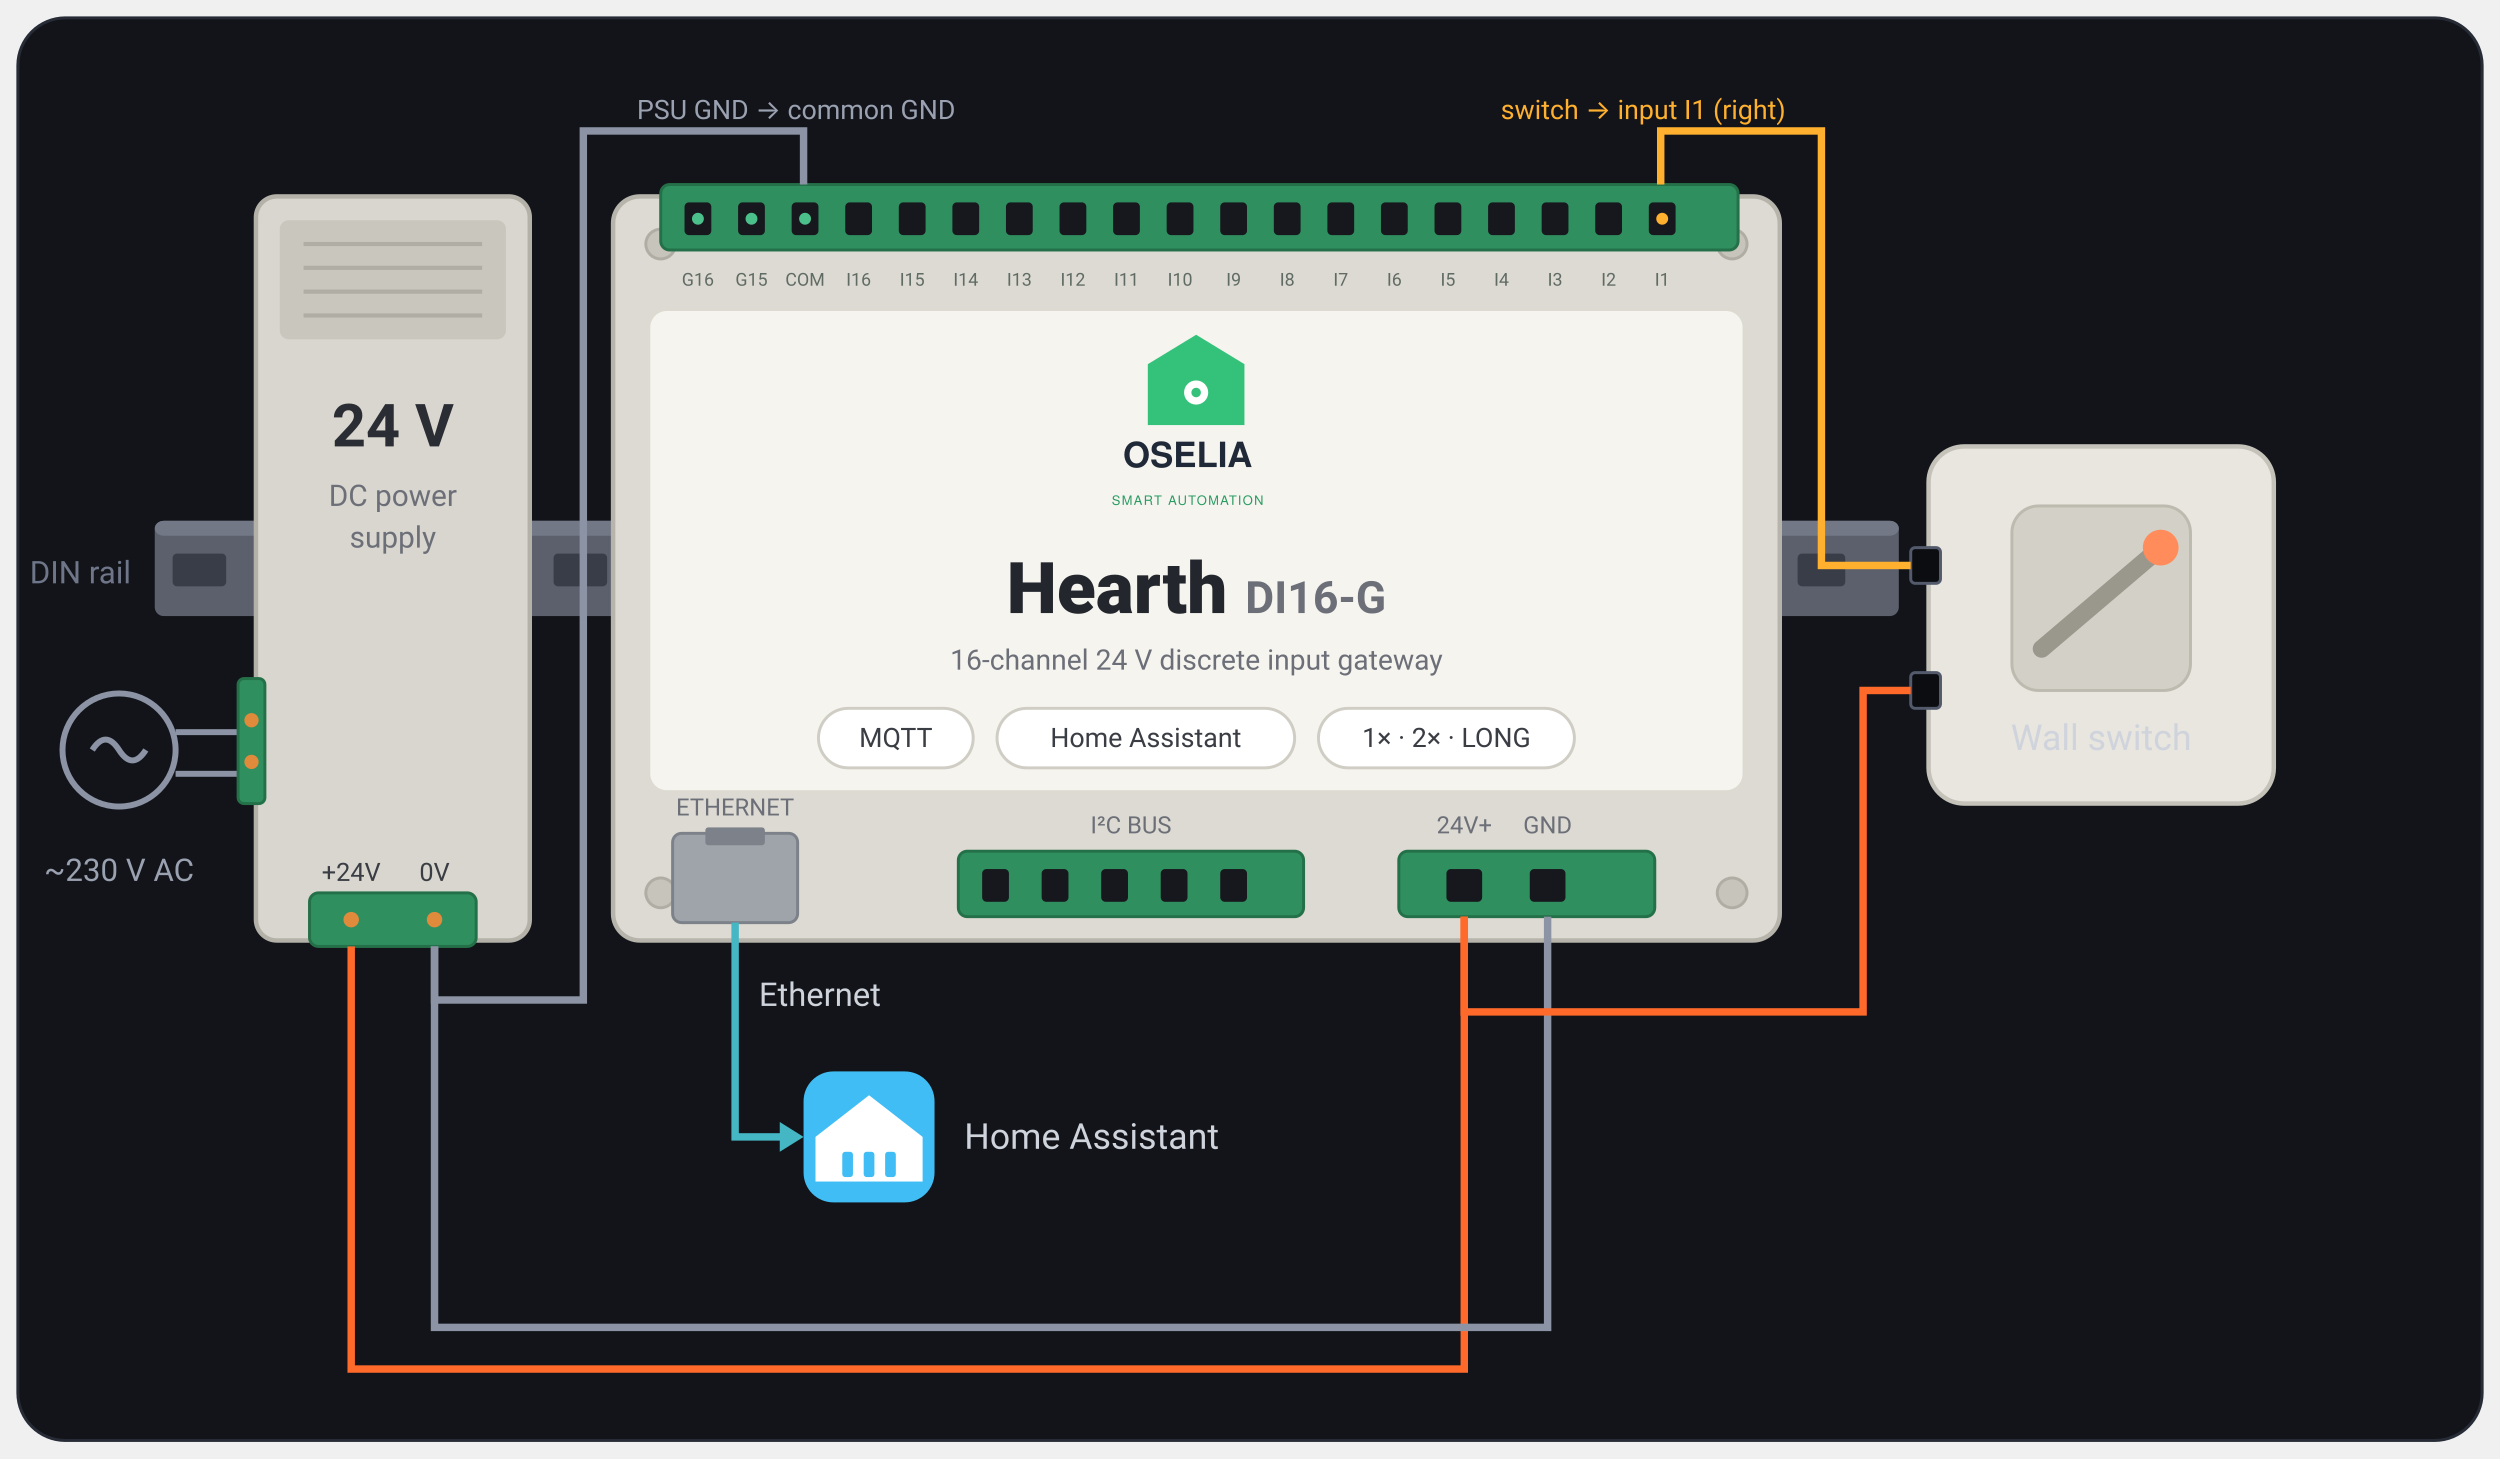
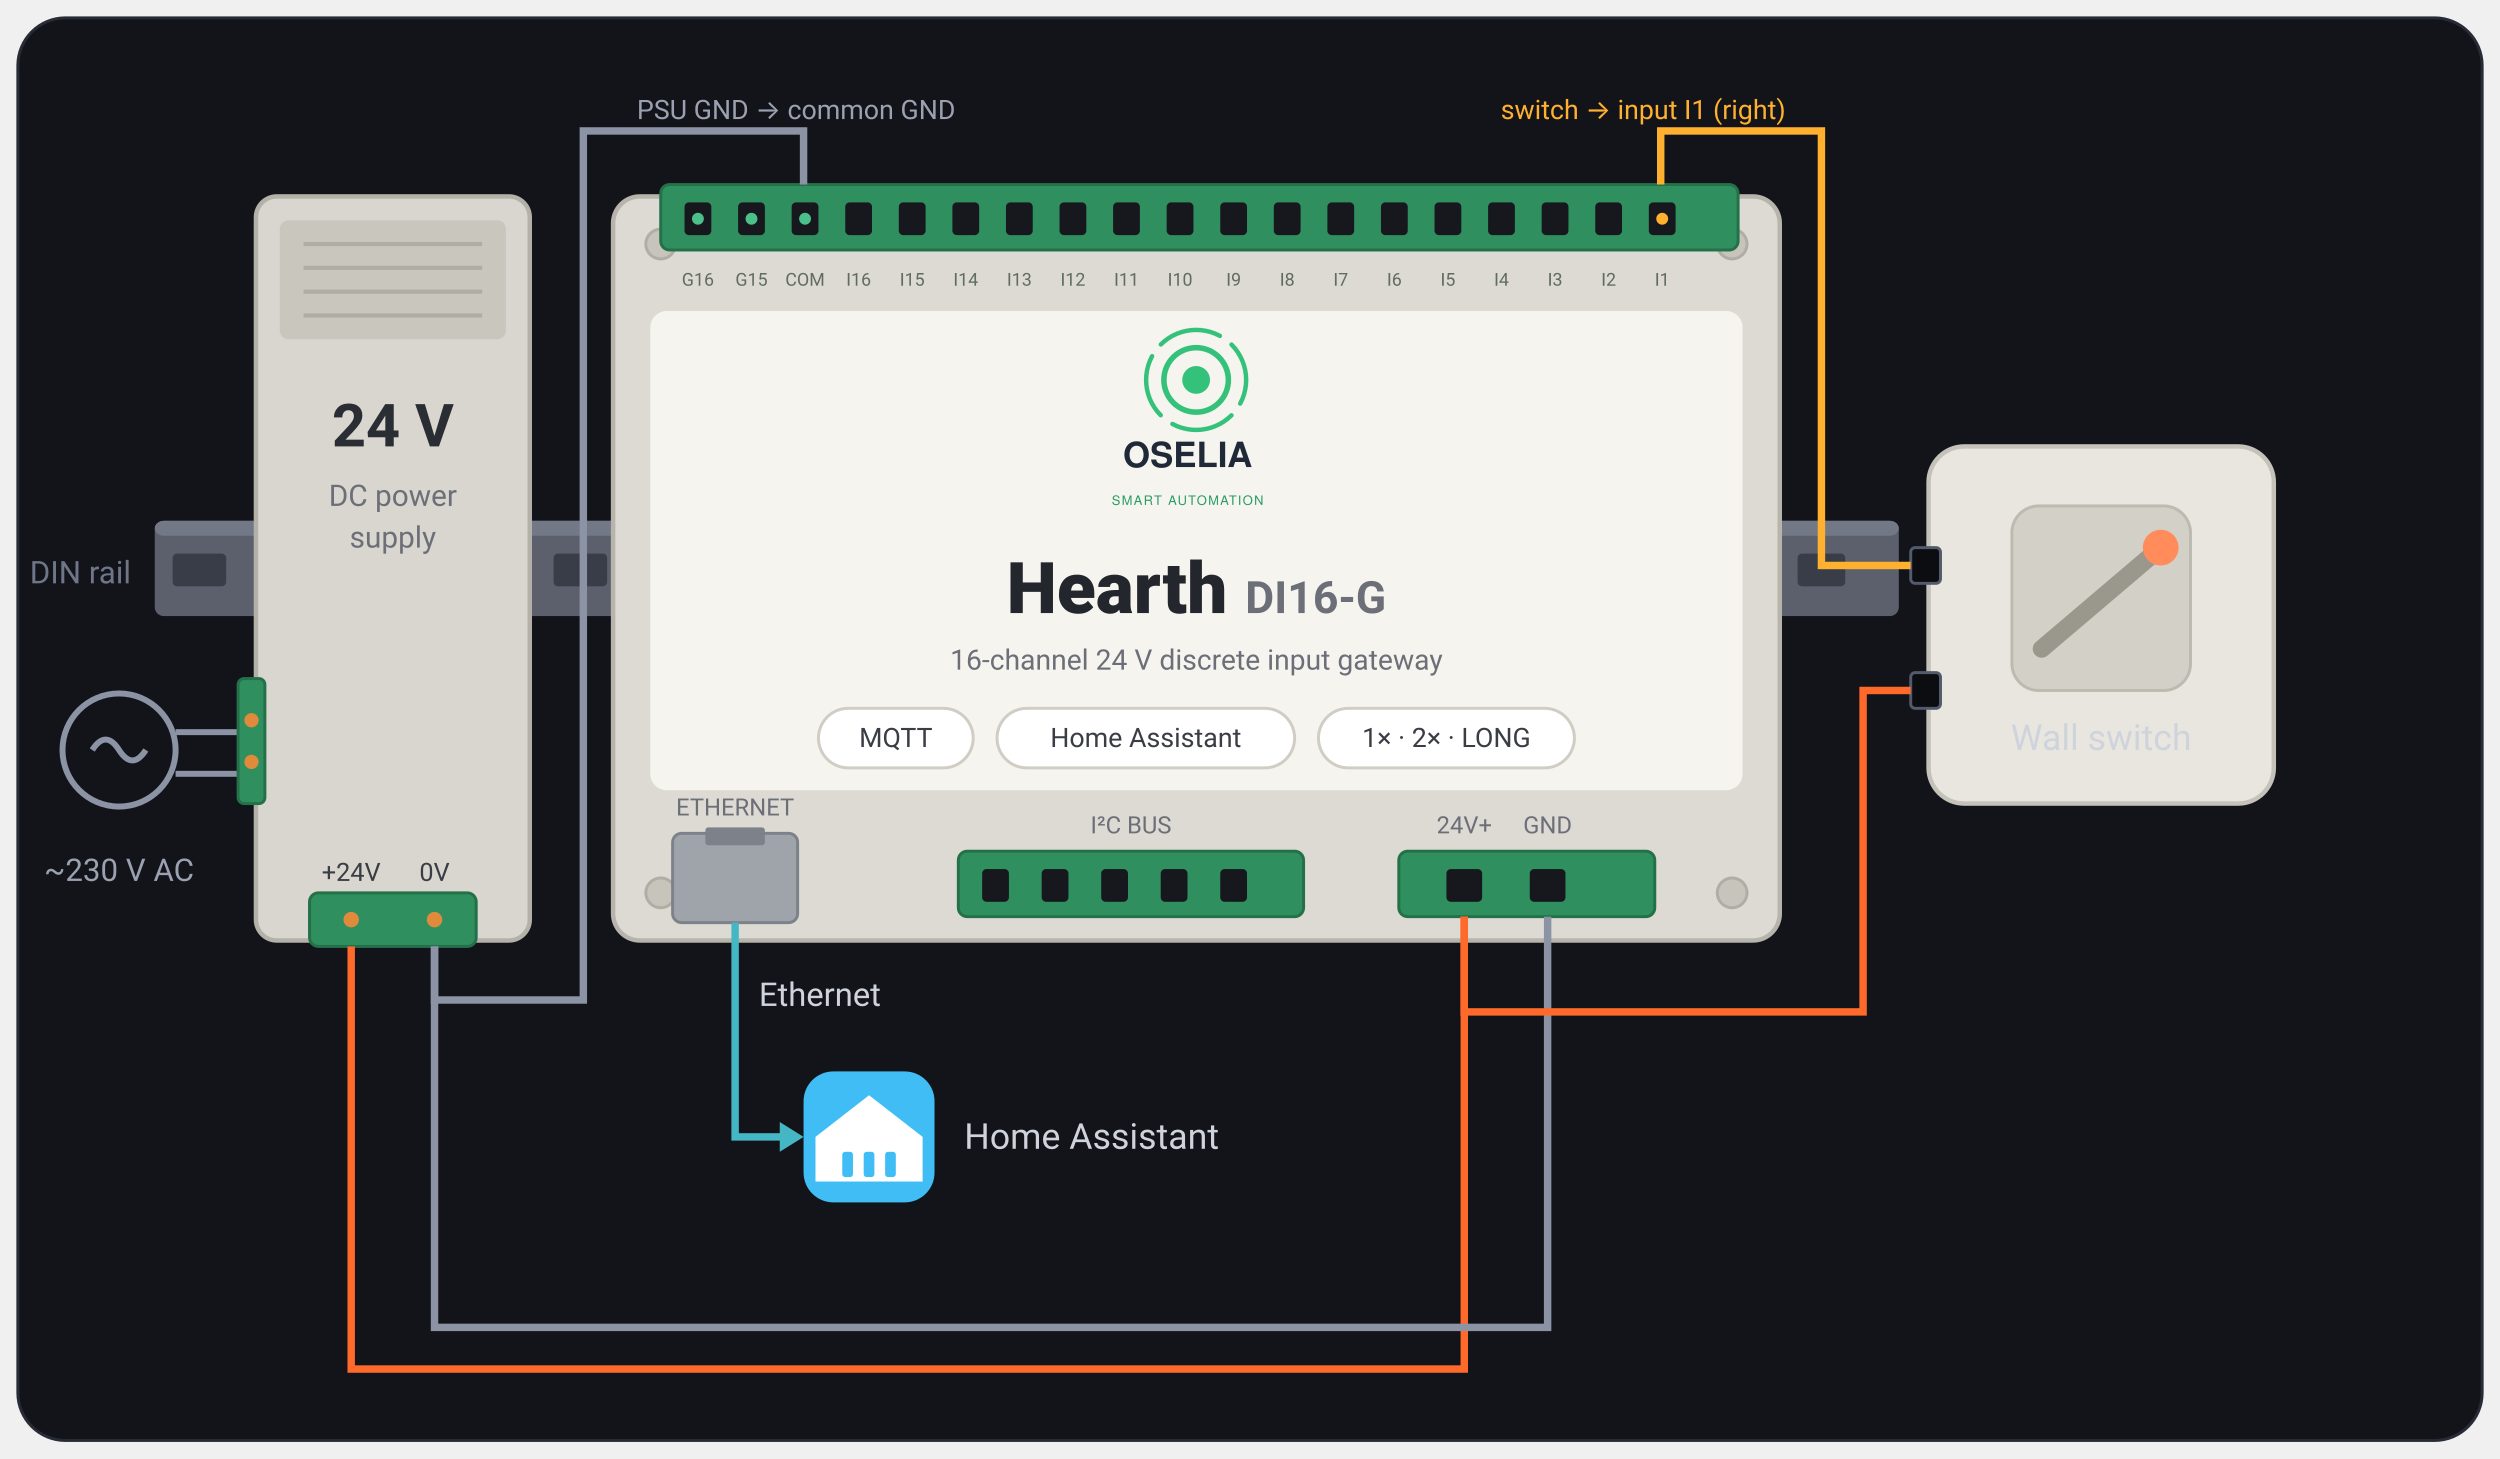
<svg xmlns="http://www.w3.org/2000/svg" viewBox="0 0 840 490" role="img" aria-label="A 24 V power supply, the OSELIA Hearth DI16-G gateway and a wall switch on a DIN rail, wired to Home Assistant" font-family="ui-sans-serif, system-ui, -apple-system, Segoe UI, Roboto, sans-serif">
  <rect x="6" y="6" width="828" height="478" rx="16" fill="#121419" stroke="#262b36" />
  <g>
    <rect x="52" y="175" width="586" height="32" rx="3" fill="#5b606c" />
    <rect x="52" y="175" width="586" height="5" rx="3" fill="#727885" />
    <g fill="#383d47">
      <rect x="58" y="186" width="18" height="11" rx="1.5" />
      <rect x="186" y="186" width="18" height="11" rx="1.5" />
      <rect x="604" y="186" width="16" height="11" rx="1.5" />
    </g>
    <text x="10" y="196" font-size="10.5" fill="#6f7689">DIN rail</text>
  </g>
  <g>
    <circle cx="40" cy="252" r="19" fill="none" stroke="#8b93a5" stroke-width="2" />
    <path d="M31 252 q4.5 -7 9 0 t9 0" fill="none" stroke="#8b93a5" stroke-width="2" />
    <text x="40" y="296" font-size="10.5" fill="#9aa1b1" text-anchor="middle">~230 V AC</text>
    <path d="M59 246 H82" stroke="#8b93a5" stroke-width="2" />
    <path d="M59 260 H82" stroke="#8b93a5" stroke-width="2" />
  </g>
  <g>
    <rect x="86" y="66" width="92" height="250" rx="7" fill="#d8d6ce" stroke="#b4b2a8" stroke-width="1.5" />
    <rect x="94" y="74" width="76" height="40" rx="3" fill="#c8c6bd" />
    <g stroke="#b0aea4" stroke-width="1.4">
      <path d="M102 82 H162" />
      <path d="M102 90 H162" />
      <path d="M102 98 H162" />
      <path d="M102 106 H162" />
    </g>
    <text x="132" y="150" font-size="20" font-weight="700" fill="#2a2d33" text-anchor="middle">24 V</text>
    <text x="132" y="170" font-size="10" fill="#6c6f78" text-anchor="middle">DC power</text>
    <text x="132" y="184" font-size="10" fill="#6c6f78" text-anchor="middle">supply</text>
    <rect x="80" y="228" width="9" height="42" rx="2" fill="#2f8f5f" stroke="#247048" />
    <circle cx="84.5" cy="242" r="2.4" fill="#e08a3c" />
    <circle cx="84.5" cy="256" r="2.4" fill="#e08a3c" />
    <rect x="104" y="300" width="56" height="18" rx="3" fill="#2f8f5f" stroke="#247048" />
    <circle cx="118" cy="309" r="2.6" fill="#e08a3c" />
    <circle cx="146" cy="309" r="2.6" fill="#e08a3c" />
    <text x="118" y="296" font-size="8.5" fill="#3a3d44" text-anchor="middle">+24V</text>
    <text x="146" y="296" font-size="8.5" fill="#3a3d44" text-anchor="middle">0V</text>
  </g>
  <g>
    <rect x="206" y="66" width="392" height="250" rx="9" fill="#dcdad2" stroke="#b6b4ab" stroke-width="1.5" />
    <g fill="#c6c4bb" stroke="#b0aea4">
      <circle cx="222" cy="82" r="5" />
      <circle cx="582" cy="82" r="5" />
      <circle cx="222" cy="300" r="5" />
      <circle cx="582" cy="300" r="5" />
    </g>
    <rect x="222" y="62" width="362" height="22" rx="3" fill="#2f8f5f" stroke="#247048" />
    <g fill="#16181d">
      <rect x="230" y="68" width="9" height="11" rx="1.5" />
      <rect x="248" y="68" width="9" height="11" rx="1.5" />
      <rect x="266" y="68" width="9" height="11" rx="1.5" />
      <rect x="284" y="68" width="9" height="11" rx="1.5" />
      <rect x="302" y="68" width="9" height="11" rx="1.5" />
      <rect x="320" y="68" width="9" height="11" rx="1.5" />
      <rect x="338" y="68" width="9" height="11" rx="1.5" />
      <rect x="356" y="68" width="9" height="11" rx="1.5" />
      <rect x="374" y="68" width="9" height="11" rx="1.5" />
      <rect x="392" y="68" width="9" height="11" rx="1.5" />
      <rect x="410" y="68" width="9" height="11" rx="1.5" />
      <rect x="428" y="68" width="9" height="11" rx="1.5" />
      <rect x="446" y="68" width="9" height="11" rx="1.5" />
      <rect x="464" y="68" width="9" height="11" rx="1.5" />
      <rect x="482" y="68" width="9" height="11" rx="1.5" />
      <rect x="500" y="68" width="9" height="11" rx="1.5" />
      <rect x="518" y="68" width="9" height="11" rx="1.5" />
      <rect x="536" y="68" width="9" height="11" rx="1.5" />
      <rect x="554" y="68" width="9" height="11" rx="1.5" />
    </g>
    <g fill="#4cc08a">
      <circle cx="234.5" cy="73.5" r="2" />
      <circle cx="252.5" cy="73.5" r="2" />
      <circle cx="270.5" cy="73.5" r="2" />
    </g>
    <circle cx="558.5" cy="73.5" r="2" fill="#ffb02e" />
    <g font-size="6" fill="#5f6b63" text-anchor="middle">
      <text x="234.5" y="96">G16</text>
      <text x="252.5" y="96">G15</text>
      <text x="270.5" y="96">COM</text>
      <text x="288.5" y="96">I16</text>
      <text x="306.5" y="96">I15</text>
      <text x="324.5" y="96">I14</text>
      <text x="342.5" y="96">I13</text>
      <text x="360.5" y="96">I12</text>
      <text x="378.5" y="96">I11</text>
      <text x="396.5" y="96">I10</text>
      <text x="414.5" y="96">I9</text>
      <text x="432.5" y="96">I8</text>
      <text x="450.5" y="96">I7</text>
      <text x="468.5" y="96">I6</text>
      <text x="486.5" y="96">I5</text>
      <text x="504.5" y="96">I4</text>
      <text x="522.5" y="96">I3</text>
      <text x="540.5" y="96">I2</text>
      <text x="558.5" y="96">I1</text>
    </g>
    <rect x="218" y="104" width="368" height="162" rx="6" fill="#f5f4ef" stroke="#dcdad1" />
    <svg x="342" y="110" width="120" height="61" viewBox="0 53 92 49" preserveAspectRatio="xMidYMid meet">
      <g transform="matrix(1 0 0 -1 0 172.91)">
-         <path d="M32.88,93.54 L58.96,93.54 L58.96,109.98 L45.92,117.92 L32.88,109.98 Z " fill="#34c27a" />
-         <circle cx="45.92" cy="102.33" r="3.26" fill="#ffffff" />
-         <circle cx="45.92" cy="102.33" r="1.28" fill="#34c27a" />
+         <g transform="translate(45.92,105.73) scale(0.3,-0.3)">
+           <circle r="45" fill="none" stroke="#34c27a" stroke-width="4" stroke-dasharray="57.5 13.2" stroke-linecap="round" transform="rotate(-45)" />
+           <circle r="29" fill="none" stroke="#34c27a" stroke-width="5" />
+           <circle r="12.5" fill="#34c27a" />
+         </g>
        <text transform="translate(26.17,82.20) scale(1,-1)" font-family="Helvetica, Arial, sans-serif" font-weight="bold" font-size="9.40" fill="#1f2937">OSELIA</text>
        <text transform="translate(23.14,72.00) scale(1,-1)" font-family="Helvetica, Arial, sans-serif" font-weight="normal" font-size="3.50" letter-spacing="0.35" fill="#2a9b62">SMART AUTOMATION</text>
      </g>
    </svg>
    <text x="402" y="206" font-size="24" font-weight="800" fill="#23262c" text-anchor="middle">Hearth <tspan font-size="15" font-weight="600" fill="#6c6f78">DI16-G</tspan>
    </text>
    <text x="402" y="225" font-size="9.5" fill="#6c6f78" text-anchor="middle">16-channel 24 V discrete input gateway</text>
    <g font-size="9" fill="#3a3d44" text-anchor="middle">
      <rect x="275" y="238" width="52" height="20" rx="10" fill="#fff" stroke="#cfcdc4" />
      <text x="301" y="251">MQTT</text>
      <rect x="335" y="238" width="100" height="20" rx="10" fill="#fff" stroke="#cfcdc4" />
      <text x="385" y="251">Home Assistant</text>
      <rect x="443" y="238" width="86" height="20" rx="10" fill="#fff" stroke="#cfcdc4" />
      <text x="486" y="251">1× · 2× · LONG</text>
    </g>
    <rect x="226" y="280" width="42" height="30" rx="3" fill="#9fa4ab" stroke="#7d828a" />
    <rect x="237" y="278" width="20" height="6" rx="1" fill="#7d828a" />
    <text x="247" y="274" font-size="8" fill="#6c6f78" text-anchor="middle">ETHERNET</text>
    <rect x="322" y="286" width="116" height="22" rx="3" fill="#2f8f5f" stroke="#247048" />
    <g fill="#16181d">
      <rect x="330" y="292" width="9" height="11" rx="1.5" />
      <rect x="350" y="292" width="9" height="11" rx="1.5" />
      <rect x="370" y="292" width="9" height="11" rx="1.5" />
      <rect x="390" y="292" width="9" height="11" rx="1.5" />
      <rect x="410" y="292" width="9" height="11" rx="1.5" />
    </g>
    <text x="380" y="280" font-size="8" fill="#6c6f78" text-anchor="middle">I²C BUS</text>
    <rect x="470" y="286" width="86" height="22" rx="3" fill="#2f8f5f" stroke="#247048" />
    <g fill="#16181d">
      <rect x="486" y="292" width="12" height="11" rx="1.5" />
      <rect x="514" y="292" width="12" height="11" rx="1.5" />
    </g>
    <text x="492" y="280" font-size="8" fill="#6c6f78" text-anchor="middle">24V+</text>
    <text x="520" y="280" font-size="8" fill="#6c6f78" text-anchor="middle">GND</text>
  </g>
  <g>
    <rect x="648" y="150" width="116" height="120" rx="12" fill="#e8e6df" stroke="#c4c2b9" stroke-width="1.5" />
    <rect x="676" y="170" width="60" height="62" rx="9" fill="#d3d0c7" stroke="#bdbab0" />
    <path d="M686 218 L726 184" stroke="#9a978d" stroke-width="6" stroke-linecap="round" />
    <circle cx="726" cy="184" r="6" fill="#ff8c5a" />
    <text x="706" y="252" font-size="12" fill="#cfd3dc" text-anchor="middle">Wall switch</text>
    <rect x="642" y="184" width="10" height="12" rx="1.5" fill="#0c0d11" stroke="#525a6b" />
    <rect x="642" y="226" width="10" height="12" rx="1.5" fill="#0c0d11" stroke="#525a6b" />
  </g>
  <g>
    <rect x="270" y="360" width="44" height="44" rx="10" fill="#41bdf5" />
    <path d="M292 368 L310 382 L310 397 L274 397 L274 382 Z" fill="#fff" />
    <g fill="#41bdf5">
      <rect x="283" y="387" width="3.6" height="8.5" rx="1" />
      <rect x="290.2" y="387" width="3.6" height="8.5" rx="1" />
      <rect x="297.4" y="387" width="3.6" height="8.5" rx="1" />
    </g>
    <text x="324" y="386" font-size="12" fill="#cfd3dc">Home Assistant</text>
  </g>
  <path d="M118 318 V460 H492 V308" fill="none" stroke="#ff6a2b" stroke-width="2.5" />
  <path d="M146 318 V446 H520 V308" fill="none" stroke="#8b93a5" stroke-width="2.5" />
  <path d="M492 308 V340 H626 V232 H642" fill="none" stroke="#ff6a2b" stroke-width="2.5" />
  <path d="M642 190 H612 V44 H558 V62" fill="none" stroke="#ffb02e" stroke-width="2.5" />
  <text x="600" y="40" font-size="9" fill="#ffb02e" text-anchor="end">switch → input I1 (right)</text>
  <path d="M146 318 V336 H196 V44 H270 V62" fill="none" stroke="#8b93a5" stroke-width="2.5" />
  <text x="214" y="40" font-size="9" fill="#9aa1b1" text-anchor="start">PSU GND → common GND</text>
  <path d="M247 310 V382 H266" fill="none" stroke="#45b6c4" stroke-width="2.5" />
  <path d="M262 377 l8 5 l-8 5 z" fill="#45b6c4" />
  <text x="255" y="338" font-size="11" fill="#cfd3dc">Ethernet</text>
</svg>
